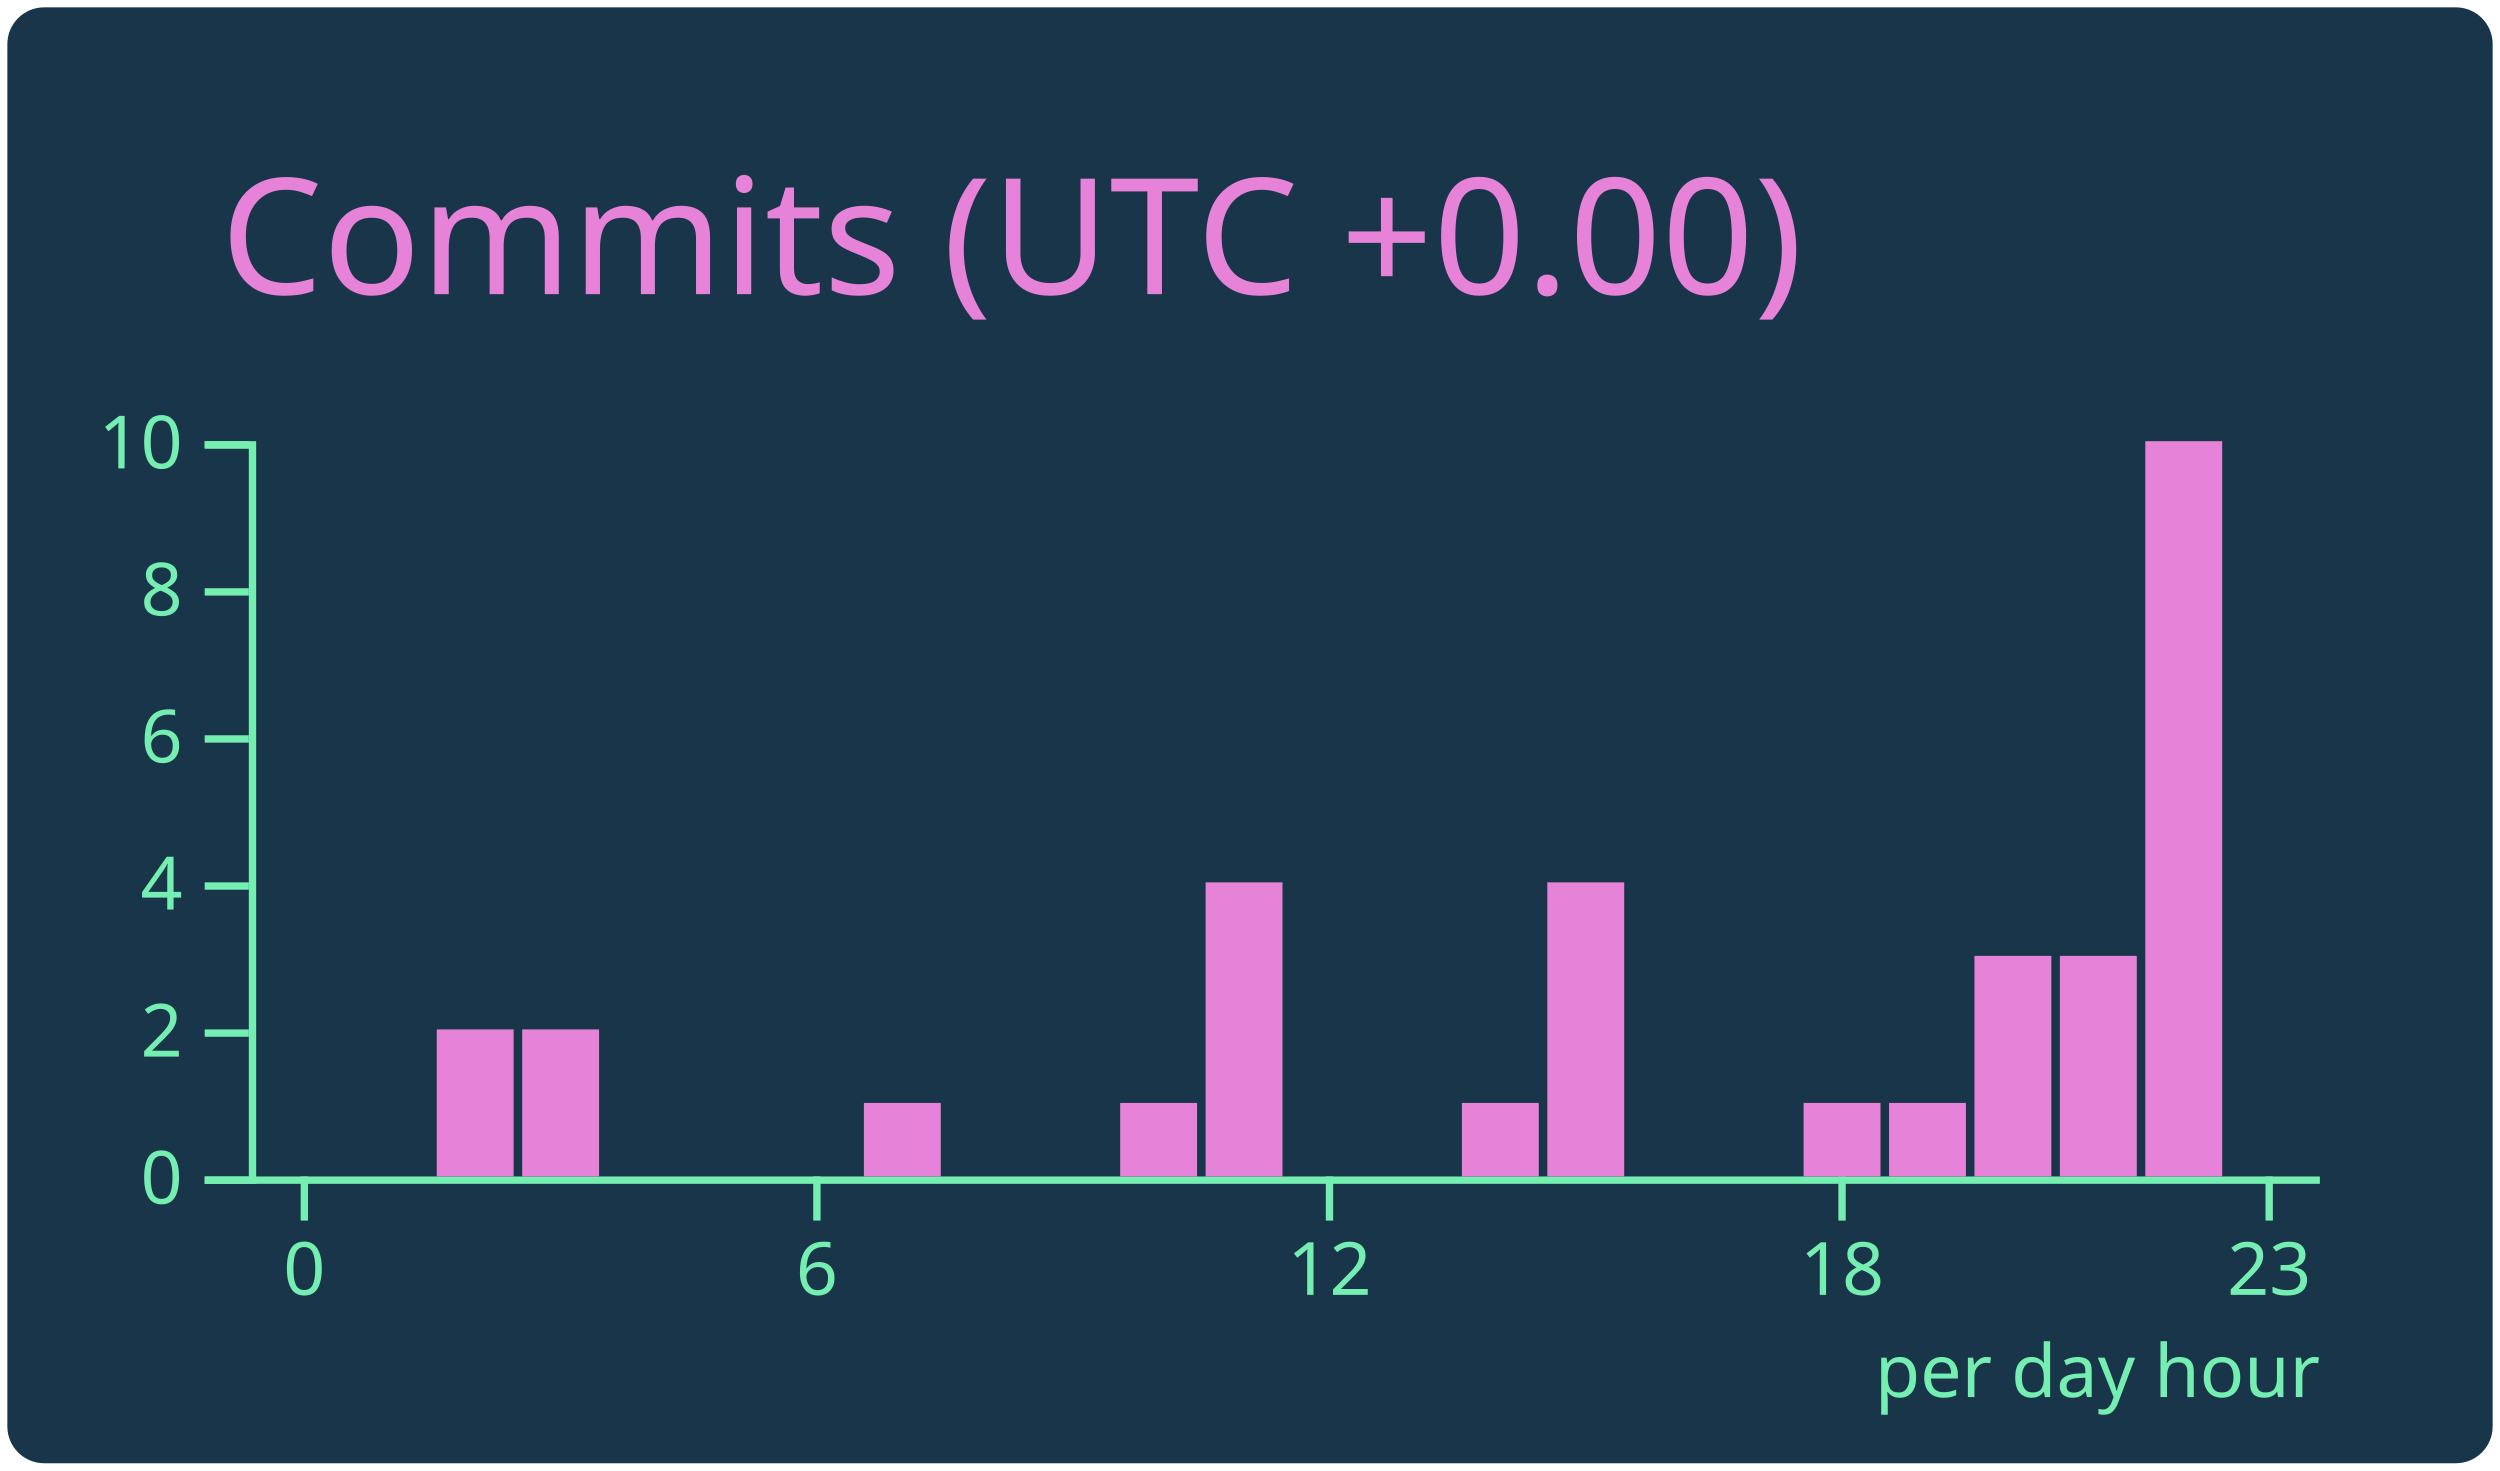
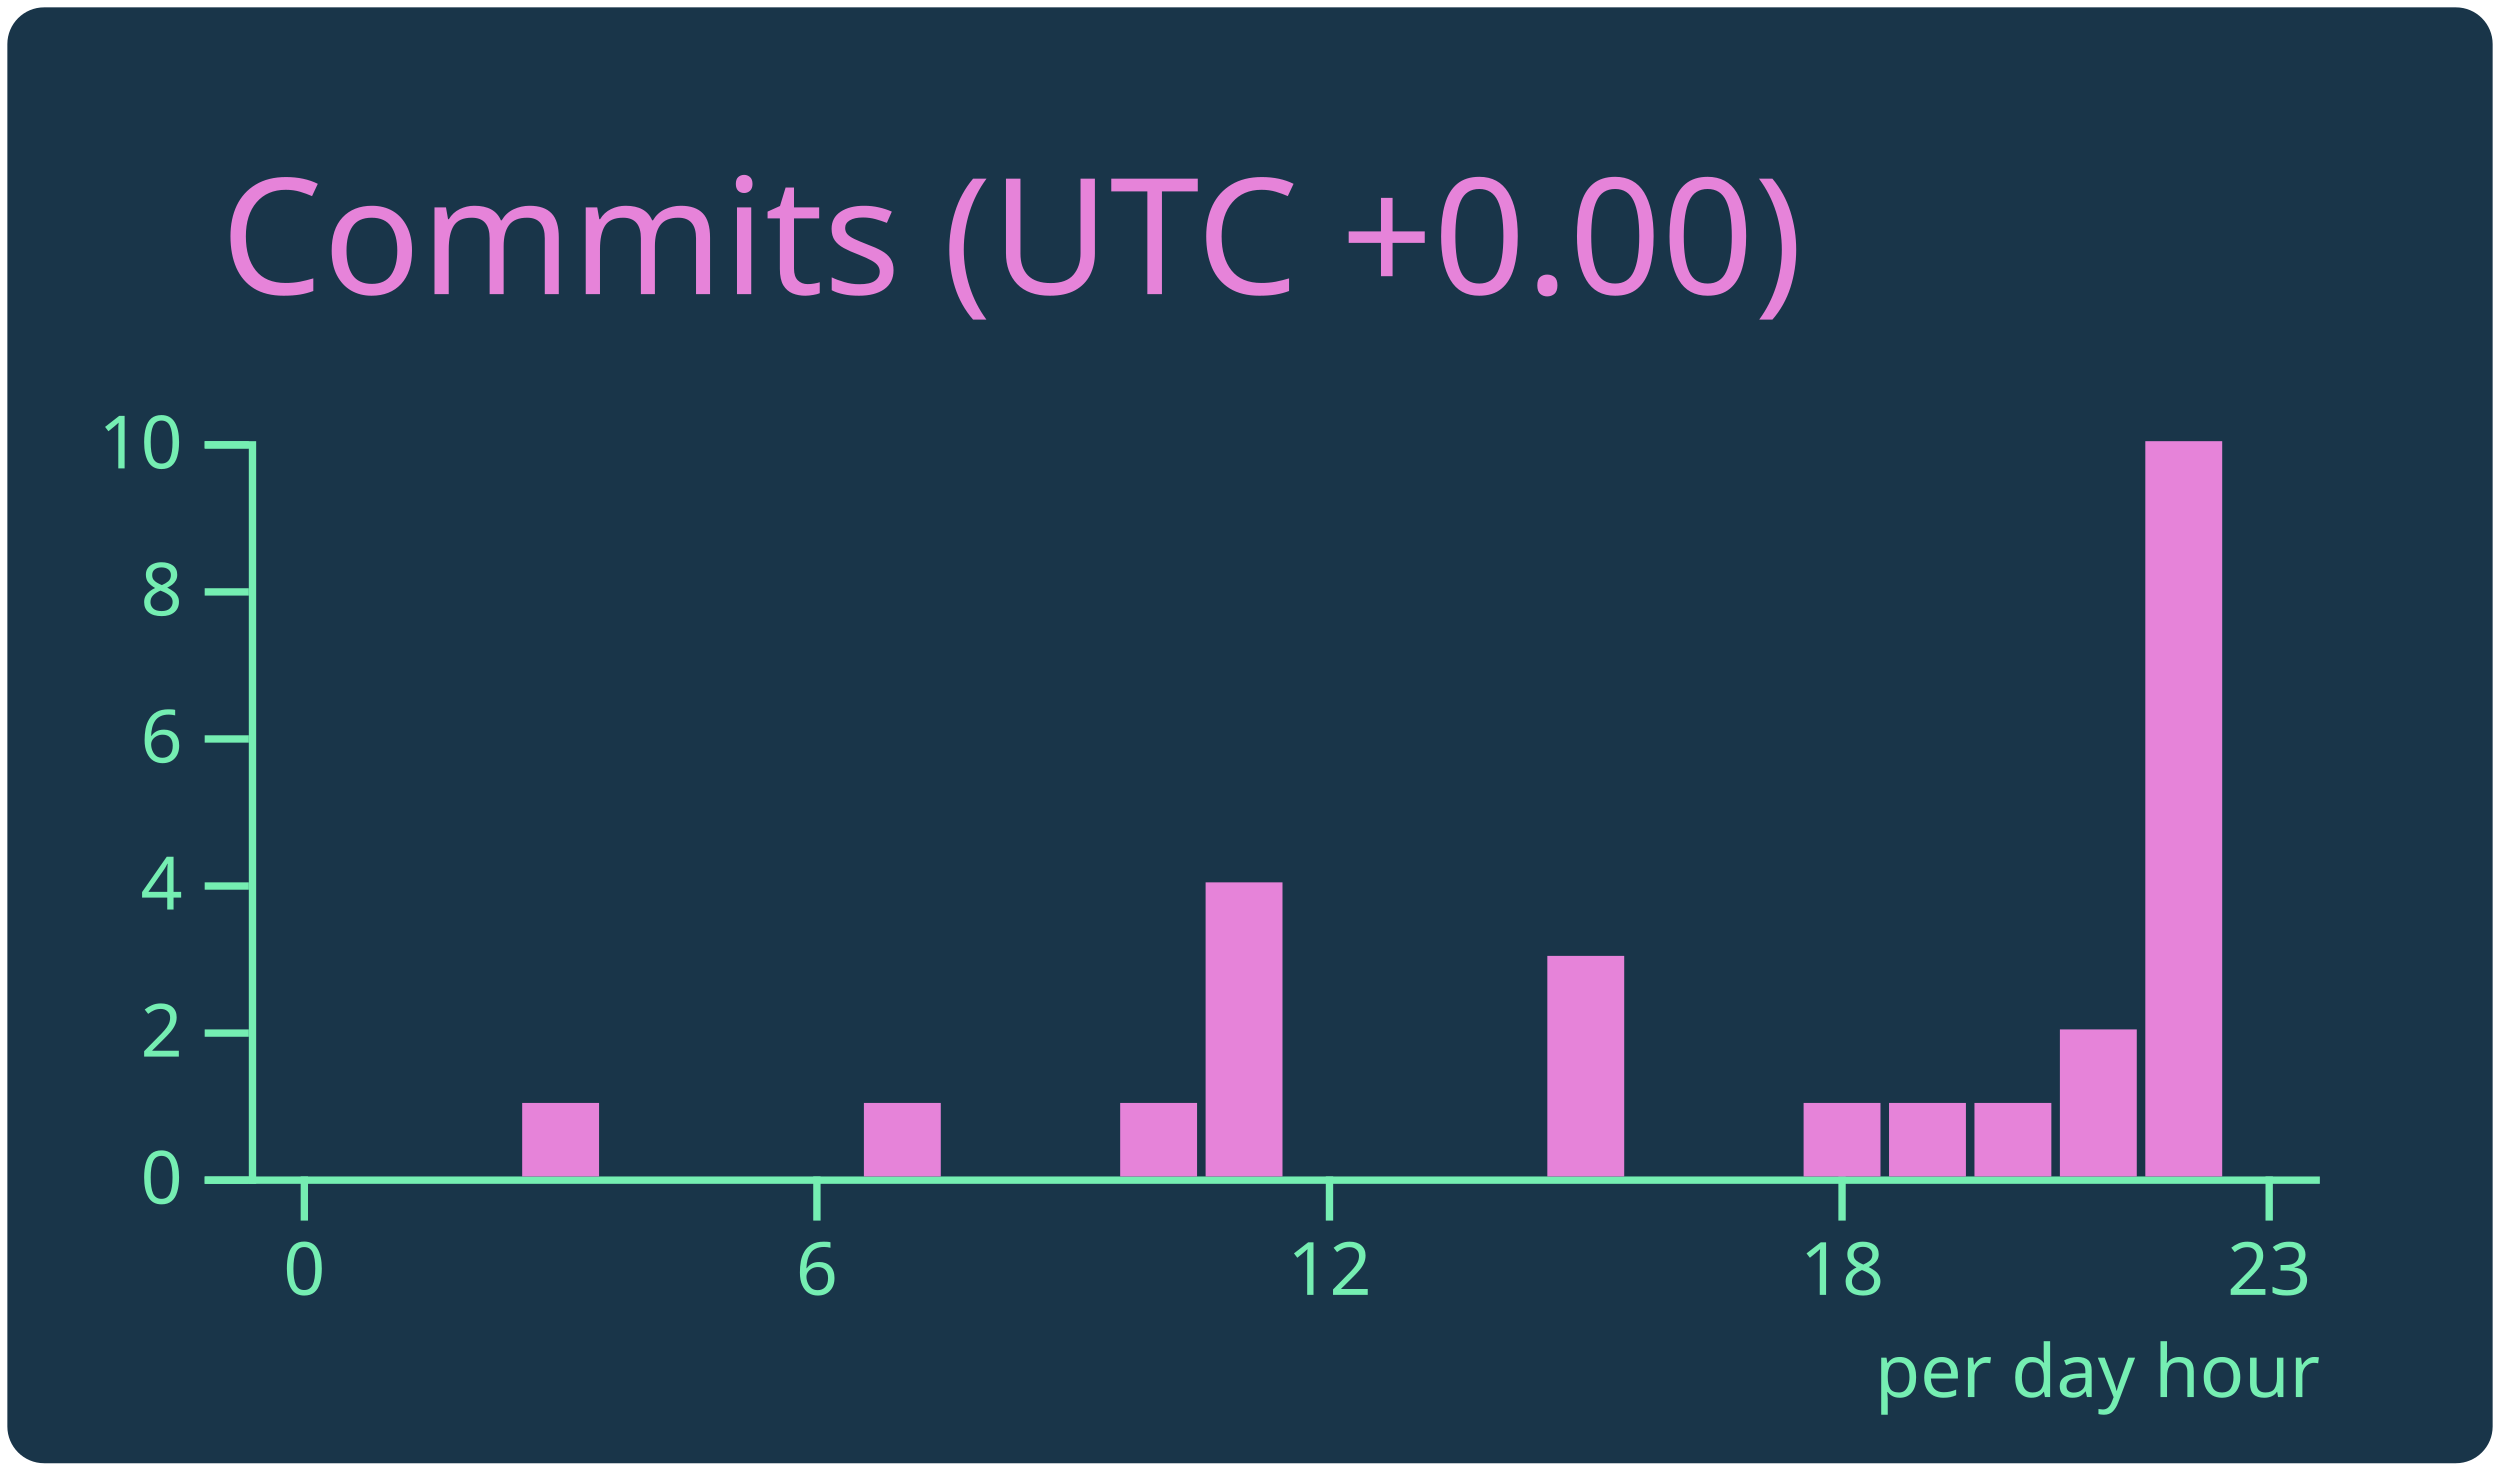
<svg xmlns="http://www.w3.org/2000/svg" width="340" height="200" viewBox="0 0 340 200">
  <style>* {
          font-family: 'Segoe UI', Ubuntu, "Helvetica Neue", Sans-Serif
        }</style>
  <g class="gpsc-root">
    <rect x="1" y="1" rx="5" ry="5" height="99%" width="99.412%" stroke="#000000" stroke-width="1" fill="#193549" stroke-opacity="0" />
    <text x="30" y="40" class="gpsc-item" style="--gpsc-i: 0; font-size: 22px; fill: #e683d9;">Commits (UTC +0.00)</text>
    <g transform="translate(0,40)">
      <g color="#e683d9" transform="translate(35,20)">
        <g color="#75eeb2" transform="translate(0,100)" fill="none" font-size="10" font-family="sans-serif" text-anchor="middle">
          <path class="domain" stroke="currentColor" d="M-1.162,0.5H280.5" />
          <g class="tick" opacity="1" transform="translate(6.390041,0)">
            <line stroke="currentColor" y2="6" />
            <text fill="currentColor" y="9" dy="0.71em">0</text>
          </g>
          <g class="tick" opacity="1" transform="translate(76.09959,0)">
            <line stroke="currentColor" y2="6" />
            <text fill="currentColor" y="9" dy="0.71em">6</text>
          </g>
          <g class="tick" opacity="1" transform="translate(145.8091,0)">
            <line stroke="currentColor" y2="6" />
            <text fill="currentColor" y="9" dy="0.71em">12</text>
          </g>
          <g class="tick" opacity="1" transform="translate(215.5187,0)">
            <line stroke="currentColor" y2="6" />
            <text fill="currentColor" y="9" dy="0.71em">18</text>
          </g>
          <g class="tick" opacity="1" transform="translate(273.61,0)">
            <line stroke="currentColor" y2="6" />
            <text fill="currentColor" y="9" dy="0.71em">23</text>
          </g>
        </g>
        <g color="#75eeb2" transform="translate(-1.161826,0)" fill="none" font-size="10" font-family="sans-serif" text-anchor="end">
          <path class="domain" stroke="currentColor" d="M-6,100.5H0.5V0.5H-6" />
          <g class="tick" opacity="1" transform="translate(0,100.5)">
            <line stroke="currentColor" x2="-6" />
            <text fill="currentColor" x="-9" dy="0.32em">0</text>
          </g>
          <g class="tick" opacity="1" transform="translate(0,80.5)">
            <line stroke="currentColor" x2="-6" />
            <text fill="currentColor" x="-9" dy="0.32em">2</text>
          </g>
          <g class="tick" opacity="1" transform="translate(0,60.5)">
            <line stroke="currentColor" x2="-6" />
            <text fill="currentColor" x="-9" dy="0.32em">4</text>
          </g>
          <g class="tick" opacity="1" transform="translate(0,40.5)">
            <line stroke="currentColor" x2="-6" />
            <text fill="currentColor" x="-9" dy="0.32em">6</text>
          </g>
          <g class="tick" opacity="1" transform="translate(0,20.5)">
            <line stroke="currentColor" x2="-6" />
            <text fill="currentColor" x="-9" dy="0.32em">8</text>
          </g>
          <g class="tick" opacity="1" transform="translate(0,0.5)">
            <line stroke="currentColor" x2="-6" />
            <text fill="currentColor" x="-9" dy="0.32em">10</text>
          </g>
        </g>
        <rect class="bar" style="--gpsc-i: 0;" fill="#e683d9" x="1.162" y="100" width="10.456" height="0" />
        <rect class="bar" style="--gpsc-i: 1;" fill="#e683d9" x="12.78" y="100" width="10.456" height="0" />
-         <rect class="bar" style="--gpsc-i: 2;" fill="#e683d9" x="24.398" y="80" width="10.456" height="20" />
-         <rect class="bar" style="--gpsc-i: 3;" fill="#e683d9" x="36.017" y="80" width="10.456" height="20" />
+         <rect class="bar" style="--gpsc-i: 2;" fill="#e683d9" x="24.398" y="100" width="10.456" height="0" />
+         <rect class="bar" style="--gpsc-i: 3;" fill="#e683d9" x="36.017" y="90" width="10.456" height="10" />
        <rect class="bar" style="--gpsc-i: 4;" fill="#e683d9" x="47.635" y="100" width="10.456" height="0" />
        <rect class="bar" style="--gpsc-i: 5;" fill="#e683d9" x="59.253" y="100" width="10.456" height="0" />
        <rect class="bar" style="--gpsc-i: 6;" fill="#e683d9" x="70.871" y="100" width="10.456" height="0" />
        <rect class="bar" style="--gpsc-i: 7;" fill="#e683d9" x="82.49" y="90" width="10.456" height="10" />
        <rect class="bar" style="--gpsc-i: 8;" fill="#e683d9" x="94.108" y="100" width="10.456" height="0" />
        <rect class="bar" style="--gpsc-i: 9;" fill="#e683d9" x="105.726" y="100" width="10.456" height="0" />
        <rect class="bar" style="--gpsc-i: 10;" fill="#e683d9" x="117.344" y="90" width="10.456" height="10" />
        <rect class="bar" style="--gpsc-i: 11;" fill="#e683d9" x="128.963" y="60" width="10.456" height="40" />
        <rect class="bar" style="--gpsc-i: 12;" fill="#e683d9" x="140.581" y="100" width="10.456" height="0" />
        <rect class="bar" style="--gpsc-i: 13;" fill="#e683d9" x="152.199" y="100" width="10.456" height="0" />
-         <rect class="bar" style="--gpsc-i: 14;" fill="#e683d9" x="163.817" y="90" width="10.456" height="10" />
-         <rect class="bar" style="--gpsc-i: 15;" fill="#e683d9" x="175.436" y="60" width="10.456" height="40" />
+         <rect class="bar" style="--gpsc-i: 14;" fill="#e683d9" x="163.817" y="100" width="10.456" height="0" />
+         <rect class="bar" style="--gpsc-i: 15;" fill="#e683d9" x="175.436" y="70" width="10.456" height="30" />
        <rect class="bar" style="--gpsc-i: 16;" fill="#e683d9" x="187.054" y="100" width="10.456" height="0" />
        <rect class="bar" style="--gpsc-i: 17;" fill="#e683d9" x="198.672" y="100" width="10.456" height="0" />
        <rect class="bar" style="--gpsc-i: 18;" fill="#e683d9" x="210.29" y="90" width="10.456" height="10" />
        <rect class="bar" style="--gpsc-i: 19;" fill="#e683d9" x="221.909" y="90" width="10.456" height="10" />
-         <rect class="bar" style="--gpsc-i: 20;" fill="#e683d9" x="233.527" y="70" width="10.456" height="30" />
-         <rect class="bar" style="--gpsc-i: 21;" fill="#e683d9" x="245.145" y="70" width="10.456" height="30" />
+         <rect class="bar" style="--gpsc-i: 20;" fill="#e683d9" x="233.527" y="90" width="10.456" height="10" />
+         <rect class="bar" style="--gpsc-i: 21;" fill="#e683d9" x="245.145" y="80" width="10.456" height="20" />
        <rect class="bar" style="--gpsc-i: 22;" fill="#e683d9" x="256.763" y="0" width="10.456" height="100" />
        <rect class="bar" style="--gpsc-i: 23;" fill="#e683d9" x="268.382" y="100" width="10.456" height="0" />
        <g>
          <text y="130" x="220" style="fill: #75eeb2; font-size: 10px;">per day hour</text>
        </g>
      </g>
    </g>
  </g>
</svg>
